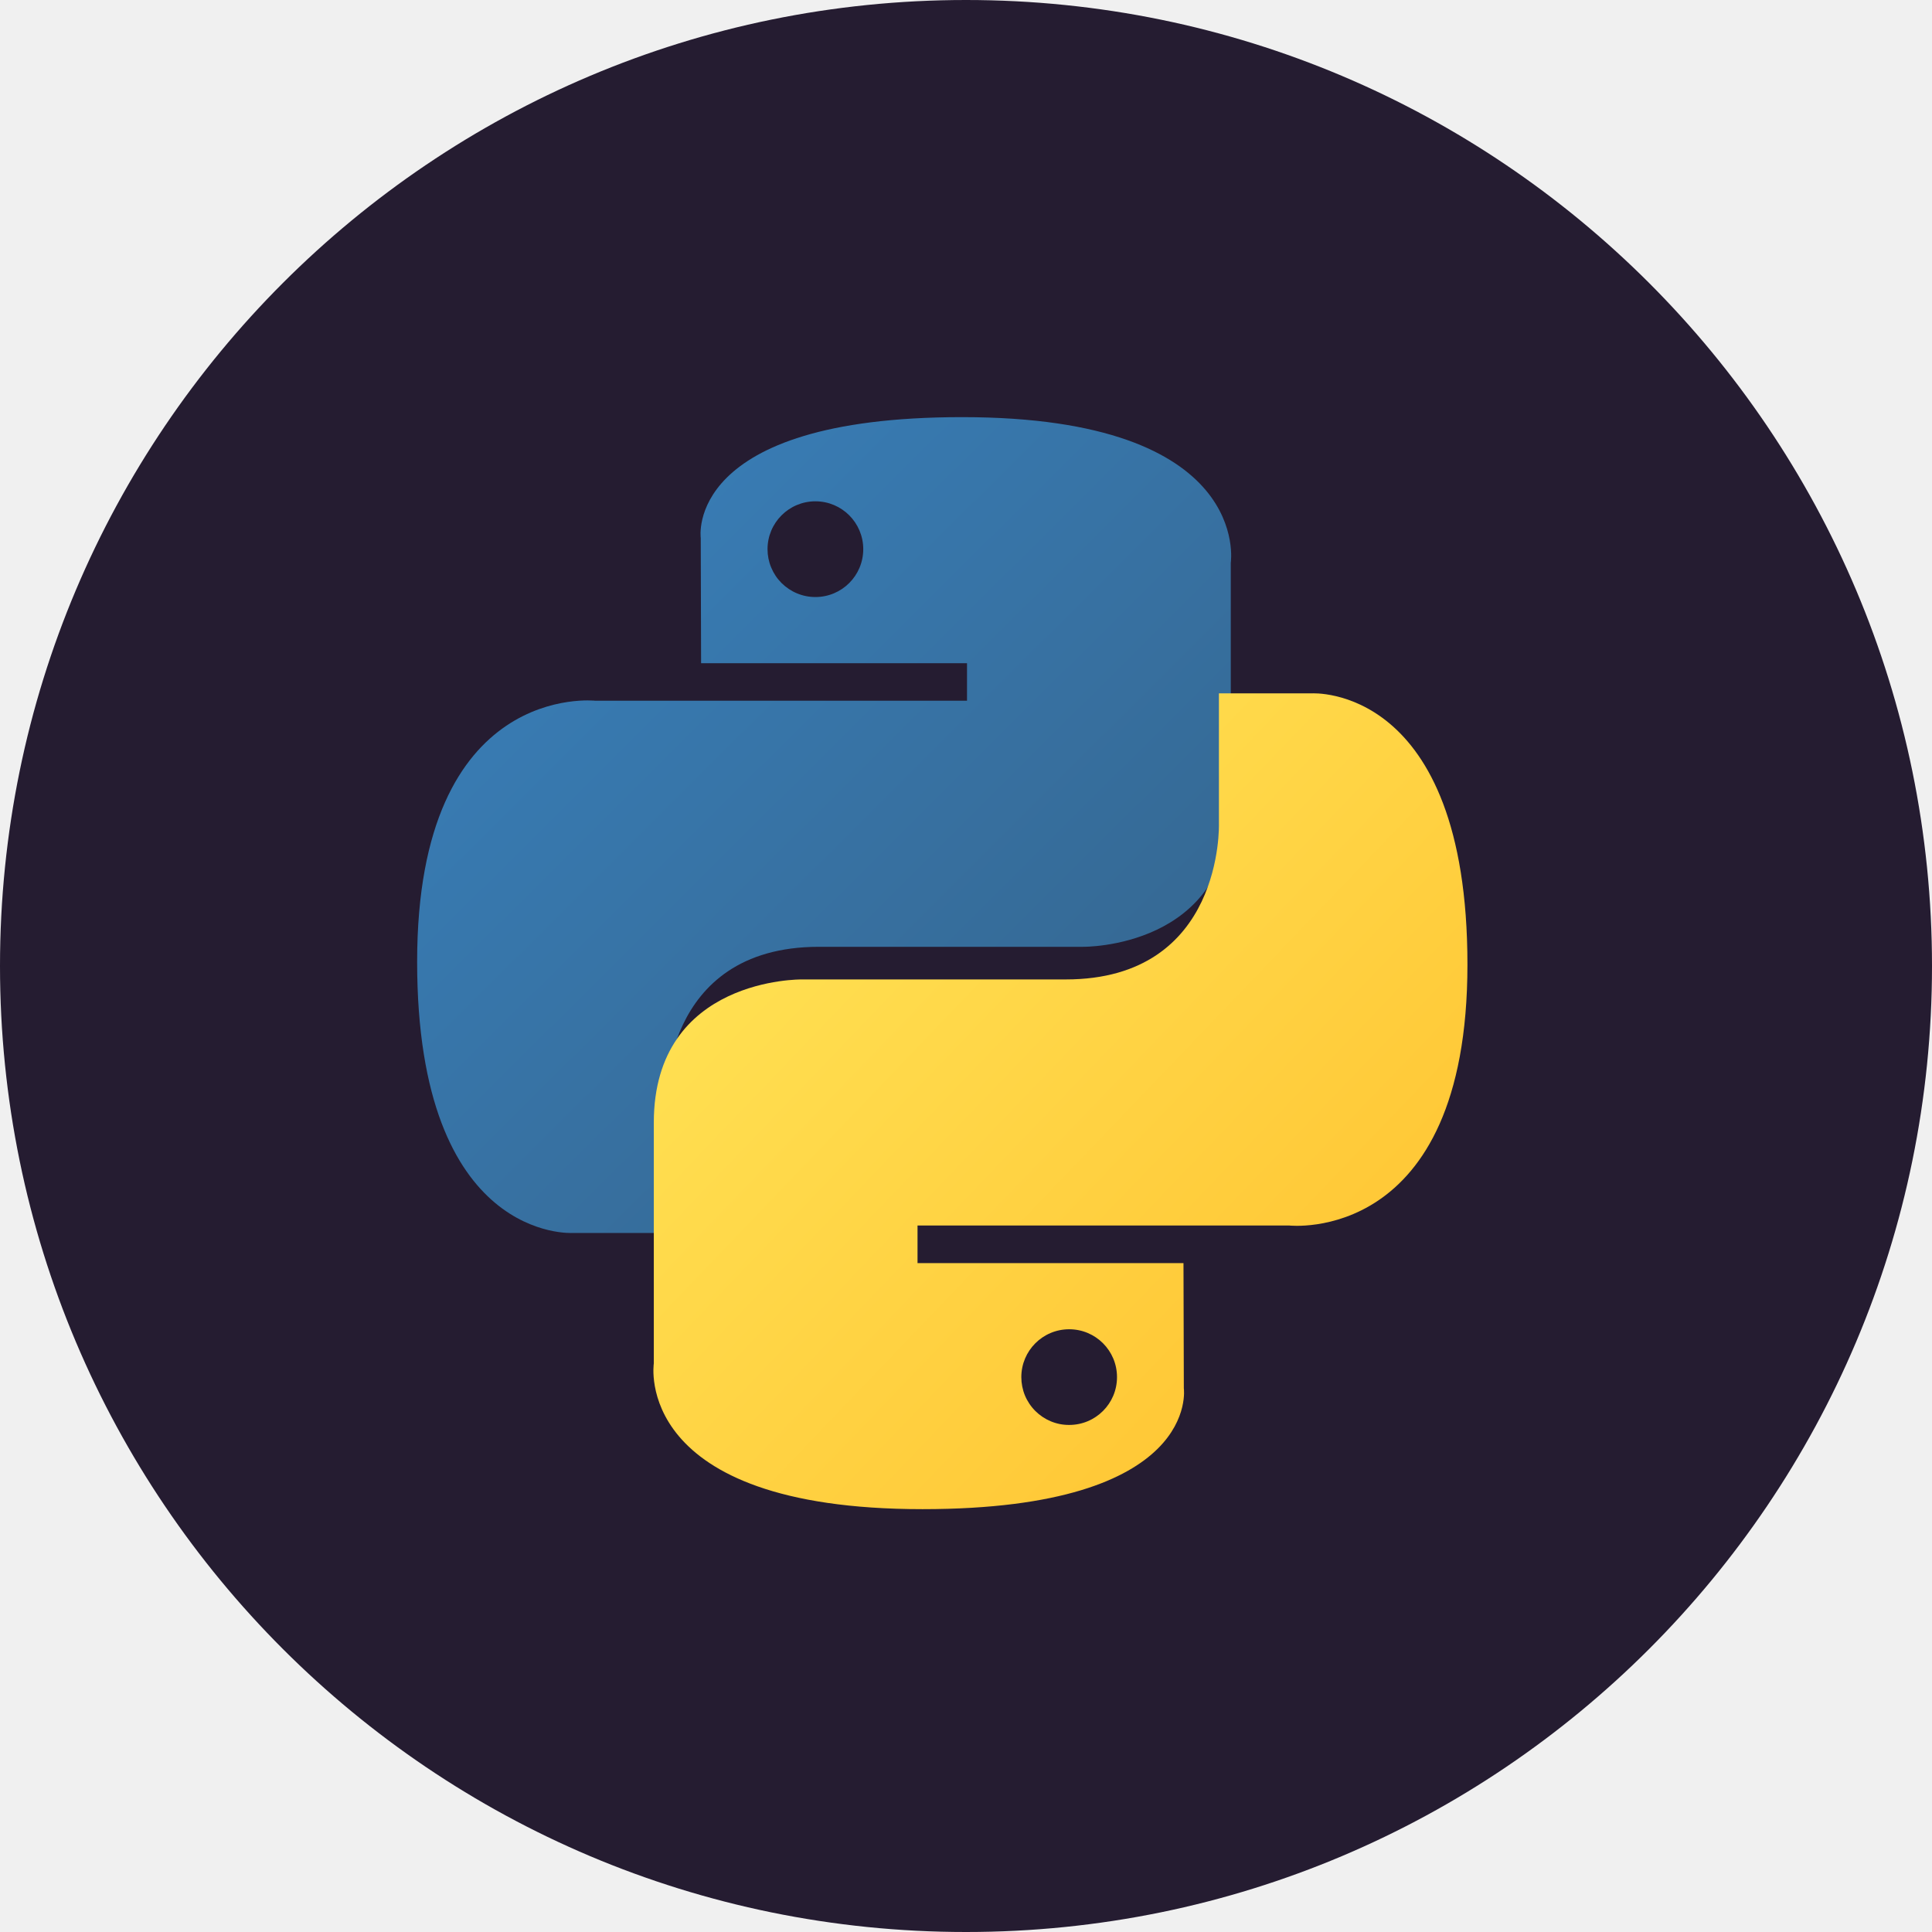
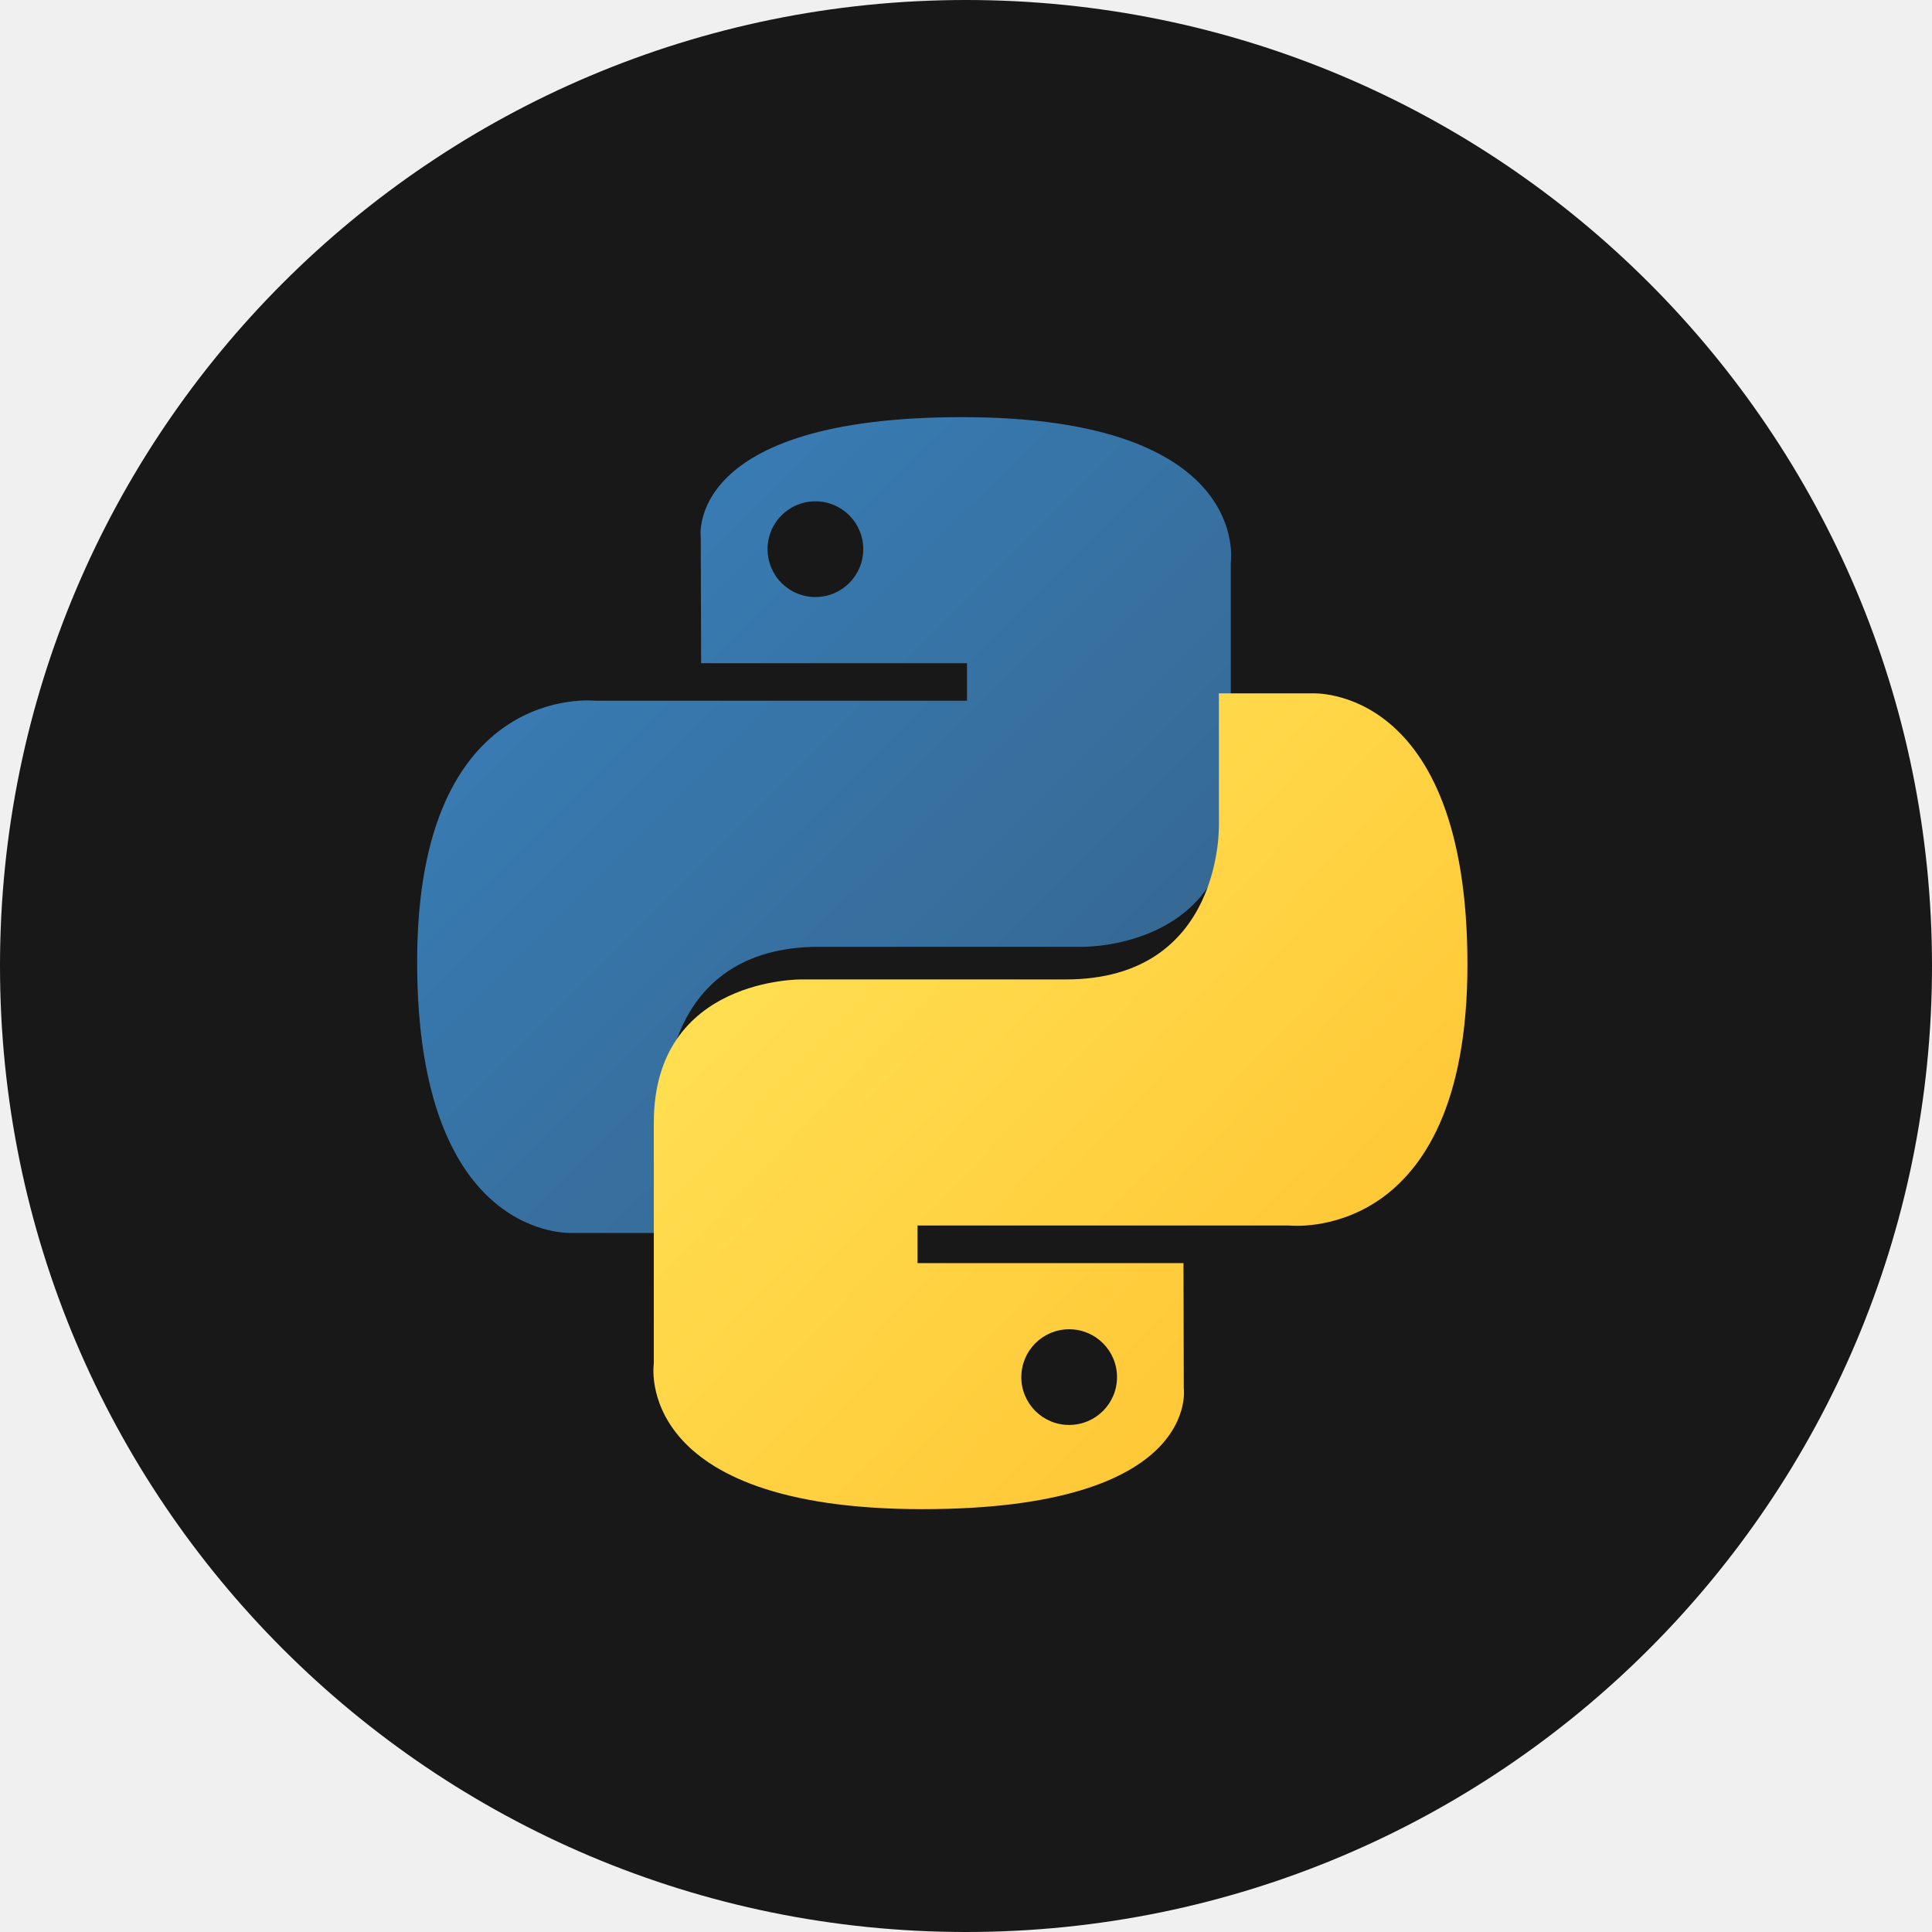
<svg xmlns="http://www.w3.org/2000/svg" width="44" height="44" viewBox="0 0 44 44" fill="none">
-   <g clip-path="url(#clip0_176_5)">
-     <rect width="44" height="44" rx="22" fill="#251C31" />
-     <path d="M21.91 9.5C15.563 9.5 15.959 12.252 15.959 12.252L15.967 15.104H22.023V15.959H13.56C13.56 15.959 9.5 15.498 9.5 21.903C9.5 28.306 13.044 28.08 13.044 28.08H15.16V25.108C15.16 25.108 15.046 21.563 18.648 21.563H24.655C24.655 21.563 28.03 21.618 28.03 18.302V12.818C28.03 12.818 28.542 9.5 21.91 9.5ZM18.57 11.417C19.173 11.417 19.66 11.905 19.66 12.507C19.66 13.109 19.173 13.597 18.57 13.597C18.427 13.597 18.285 13.569 18.153 13.514C18.021 13.46 17.901 13.379 17.799 13.278C17.698 13.177 17.618 13.057 17.563 12.924C17.508 12.792 17.48 12.65 17.48 12.507C17.48 11.905 17.968 11.417 18.57 11.417Z" fill="url(#paint0_linear_176_5)" />
-     <path d="M21.01 34.37C27.357 34.37 26.961 31.617 26.961 31.617L26.953 28.766H20.896V27.91H29.359C29.359 27.91 33.42 28.371 33.42 21.967C33.42 15.563 29.875 15.791 29.875 15.791H27.76V18.762C27.76 18.762 27.874 22.306 24.271 22.306H18.265C18.265 22.306 14.89 22.252 14.89 25.568V31.052C14.89 31.052 14.378 34.37 21.01 34.37ZM24.35 32.452C24.206 32.453 24.065 32.425 23.932 32.37C23.8 32.315 23.68 32.235 23.579 32.134C23.477 32.032 23.397 31.912 23.342 31.78C23.288 31.648 23.26 31.506 23.26 31.363C23.26 30.761 23.747 30.273 24.35 30.273C24.952 30.273 25.439 30.76 25.439 31.363C25.439 31.966 24.952 32.452 24.35 32.452Z" fill="url(#paint1_linear_176_5)" />
+   <g clip-path="url(#clip0_186_75)">
+     <rect width="44" height="44" rx="22" fill="black" fill-opacity="0.9" />
+     <path d="M21.91 9.5C15.563 9.5 15.959 12.252 15.959 12.252L15.967 15.104H22.023V15.959H13.56C13.56 15.959 9.5 15.498 9.5 21.903C9.5 28.306 13.044 28.08 13.044 28.08H15.16V25.108C15.16 25.108 15.046 21.563 18.648 21.563H24.655C24.655 21.563 28.03 21.618 28.03 18.302V12.818C28.03 12.818 28.542 9.5 21.91 9.5ZM18.57 11.417C19.173 11.417 19.66 11.905 19.66 12.507C19.66 13.109 19.173 13.597 18.57 13.597C18.427 13.597 18.285 13.569 18.153 13.514C18.021 13.46 17.901 13.379 17.799 13.278C17.698 13.177 17.618 13.057 17.563 12.924C17.508 12.792 17.48 12.65 17.48 12.507C17.48 11.905 17.968 11.417 18.57 11.417Z" fill="url(#paint0_linear_186_75)" />
+     <path d="M21.01 34.37C27.357 34.37 26.96 31.617 26.96 31.617L26.953 28.766H20.896V27.91H29.359C29.359 27.91 33.42 28.371 33.42 21.967C33.42 15.563 29.875 15.791 29.875 15.791H27.76V18.762C27.76 18.762 27.874 22.306 24.271 22.306H18.265C18.265 22.306 14.89 22.252 14.89 25.568V31.052C14.89 31.052 14.377 34.37 21.01 34.37ZM24.349 32.452C24.206 32.453 24.064 32.425 23.932 32.37C23.8 32.315 23.68 32.235 23.578 32.134C23.477 32.032 23.397 31.912 23.342 31.78C23.287 31.648 23.259 31.506 23.26 31.363C23.26 30.761 23.747 30.273 24.349 30.273C24.952 30.273 25.439 30.76 25.439 31.363C25.439 31.966 24.952 32.452 24.349 32.452Z" fill="url(#paint1_linear_186_75)" />
  </g>
  <defs>
-     <linearGradient id="paint0_linear_176_5" x1="11.902" y1="11.673" x2="24.264" y2="24.077" gradientUnits="userSpaceOnUse">
+     <linearGradient id="paint0_linear_186_75" x1="11.902" y1="11.673" x2="24.264" y2="24.077" gradientUnits="userSpaceOnUse">
      <stop stop-color="#387EB8" />
      <stop offset="1" stop-color="#366994" />
    </linearGradient>
-     <linearGradient id="paint1_linear_176_5" x1="18.427" y1="19.564" x2="31.704" y2="32.284" gradientUnits="userSpaceOnUse">
+     <linearGradient id="paint1_linear_186_75" x1="18.427" y1="19.564" x2="31.703" y2="32.284" gradientUnits="userSpaceOnUse">
      <stop stop-color="#FFE052" />
      <stop offset="1" stop-color="#FFC331" />
    </linearGradient>
-     <clipPath id="clip0_176_5">
+     <clipPath id="clip0_186_75">
      <rect width="44" height="44" rx="22" fill="white" />
    </clipPath>
  </defs>
</svg>
